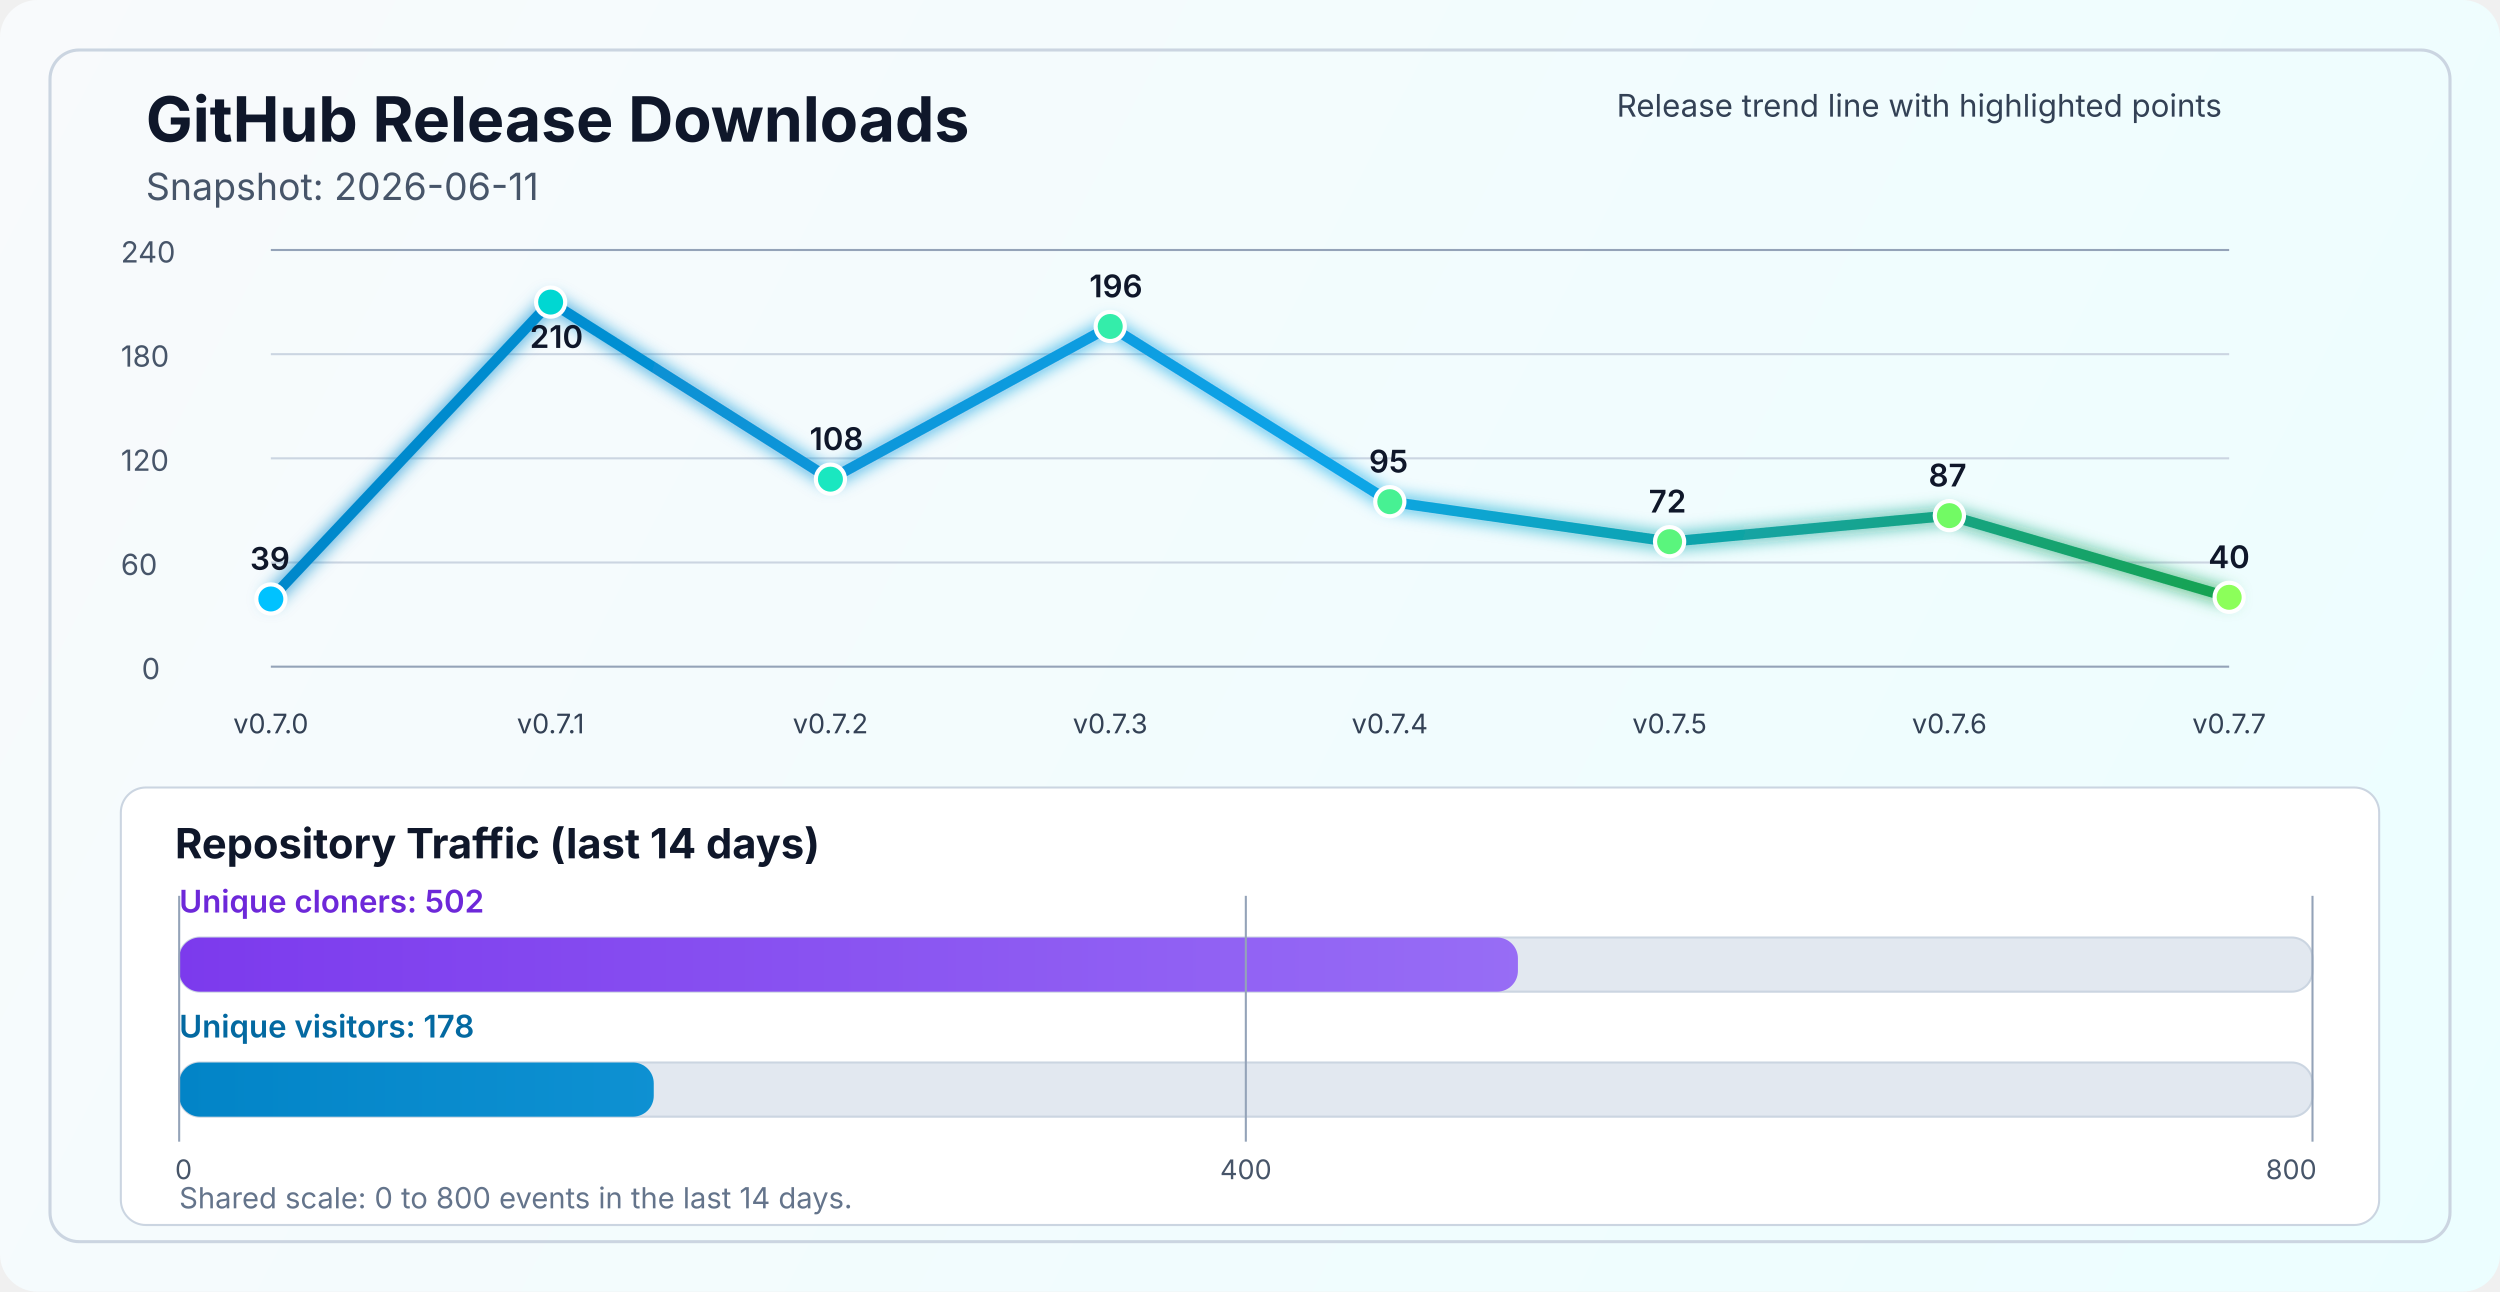
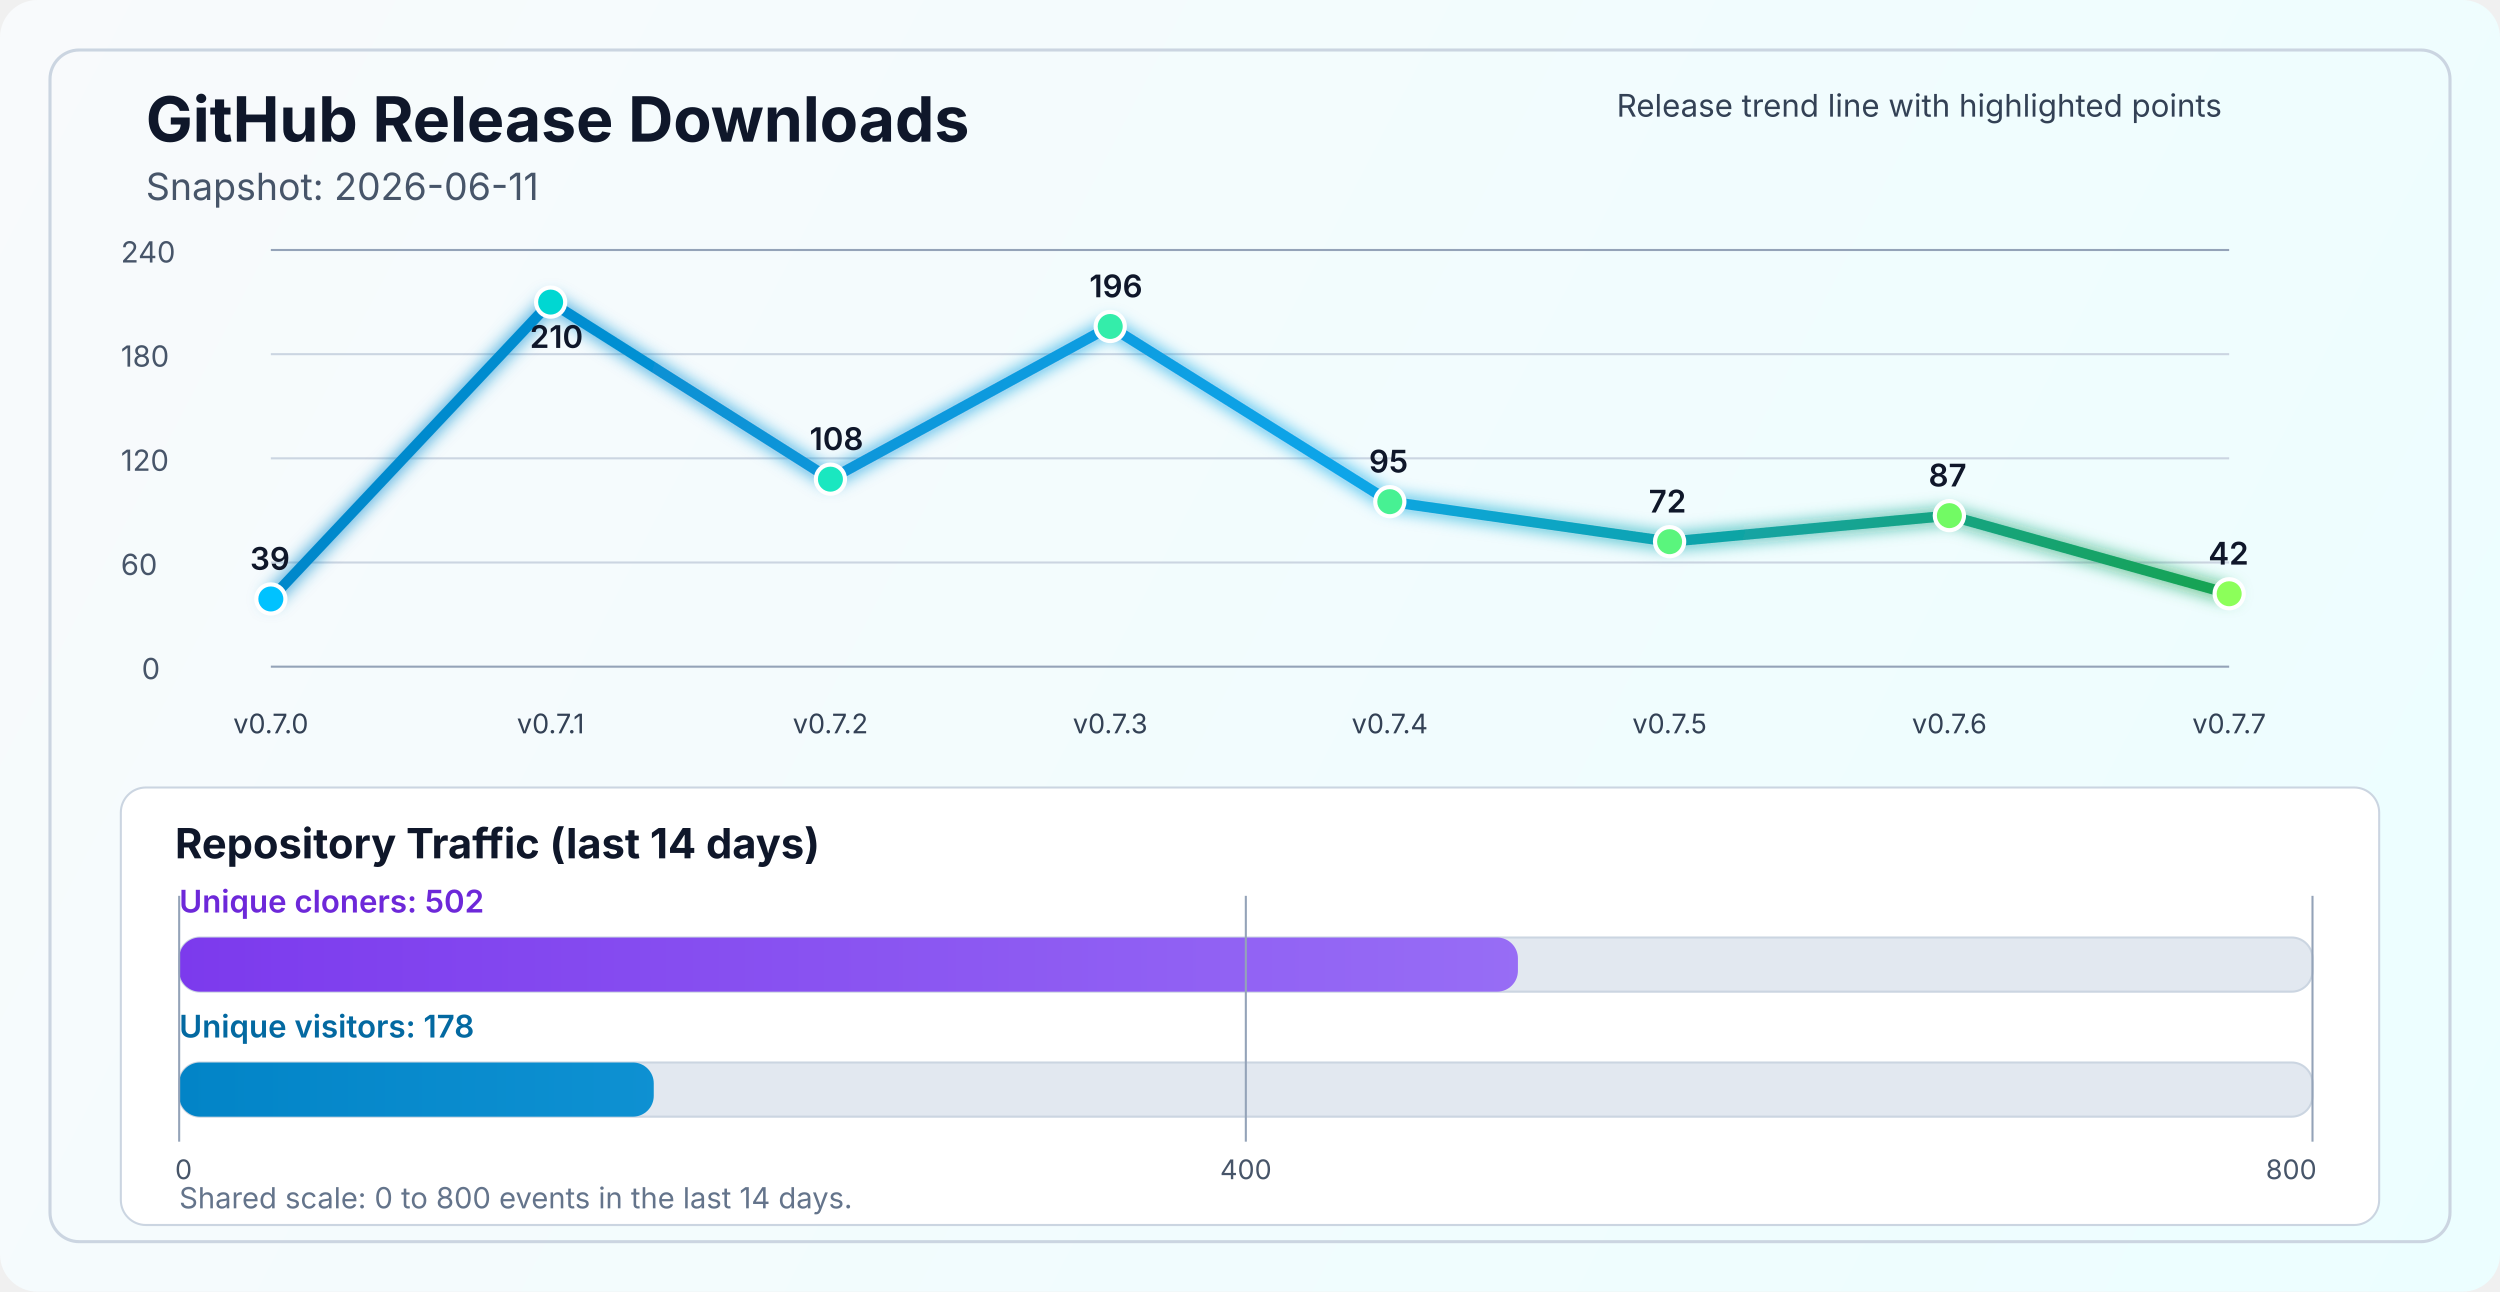
<svg xmlns="http://www.w3.org/2000/svg" width="1200" height="620" viewBox="0 0 1200 620" fill="none" role="img" aria-labelledby="title desc">
  <defs>
    <linearGradient id="bg" x1="0" y1="0" x2="1200" y2="620" gradientUnits="userSpaceOnUse">
      <stop stop-color="#F8FAFC" />
      <stop offset="1" stop-color="#ECFEFF" />
    </linearGradient>
    <linearGradient id="line" x1="130" y1="86" x2="1070" y2="340" gradientUnits="userSpaceOnUse">
      <stop stop-color="#0284C7" />
      <stop offset="0.55" stop-color="#0EA5E9" />
      <stop offset="1" stop-color="#16A34A" />
    </linearGradient>
    <linearGradient id="cloneFill" x1="86" y1="450" x2="1110" y2="450" gradientUnits="userSpaceOnUse">
      <stop stop-color="#7C3AED" />
      <stop offset="1" stop-color="#A78BFA" />
    </linearGradient>
    <linearGradient id="viewFill" x1="86" y1="482" x2="1110" y2="482" gradientUnits="userSpaceOnUse">
      <stop stop-color="#0284C7" />
      <stop offset="1" stop-color="#38BDF8" />
    </linearGradient>
    <filter id="glow" x="-50%" y="-50%" width="200%" height="200%">
      <feGaussianBlur stdDeviation="4" result="blur" />
      <feMerge>
        <feMergeNode in="blur" />
        <feMergeNode in="SourceGraphic" />
      </feMerge>
    </filter>
  </defs>
  <rect width="1200" height="620" rx="18" fill="url(#bg)" />
  <rect x="24" y="24" width="1152" height="572" rx="14" stroke="#CBD5E1" stroke-width="1.5" />
  <text x="70" y="68" fill="#0F172A" font-size="30" font-family="SF Pro Display, -apple-system, BlinkMacSystemFont, Segoe UI, sans-serif" font-weight="700">GitHub Release Downloads</text>
  <text x="70" y="96" fill="#475569" font-size="18" font-family="SF Pro Text, -apple-system, BlinkMacSystemFont, Segoe UI, sans-serif">Snapshot: 2026-06-11</text>
  <line x1="130" y1="320.0" x2="1070" y2="320.0" stroke="#94A3B8" stroke-width="1" />
  <line x1="130" y1="270.0" x2="1070" y2="270.0" stroke="#CBD5E1" stroke-width="1" />
  <line x1="130" y1="220.0" x2="1070" y2="220.0" stroke="#CBD5E1" stroke-width="1" />
  <line x1="130" y1="170.0" x2="1070" y2="170.0" stroke="#CBD5E1" stroke-width="1" />
  <line x1="130" y1="120.0" x2="1070" y2="120.0" stroke="#94A3B8" stroke-width="1" />
  <text x="68" y="326.0" fill="#475569" font-size="14" font-family="SF Pro Text, -apple-system, BlinkMacSystemFont, Segoe UI, sans-serif">0</text>
  <text x="58" y="276.0" fill="#475569" font-size="14" font-family="SF Pro Text, -apple-system, BlinkMacSystemFont, Segoe UI, sans-serif">60</text>
  <text x="58" y="226.0" fill="#475569" font-size="14" font-family="SF Pro Text, -apple-system, BlinkMacSystemFont, Segoe UI, sans-serif">120</text>
  <text x="58" y="176.0" fill="#475569" font-size="14" font-family="SF Pro Text, -apple-system, BlinkMacSystemFont, Segoe UI, sans-serif">180</text>
  <text x="58" y="126.0" fill="#475569" font-size="14" font-family="SF Pro Text, -apple-system, BlinkMacSystemFont, Segoe UI, sans-serif">240</text>
-   <polyline points="130.0,287.5 264.3,145.0 398.6,230.0 532.9,156.7 667.1,240.8 801.4,260.0 935.7,247.5 1070.0,286.7" fill="none" stroke="url(#line)" stroke-width="5" stroke-linecap="round" stroke-linejoin="round" filter="url(#glow)" />
+   <polyline points="130.0,287.5 264.3,145.0 398.6,230.0 532.9,156.7 667.1,240.8 801.4,260.0 935.7,247.5 1070.0,285.0" fill="none" stroke="url(#line)" stroke-width="5" stroke-linecap="round" stroke-linejoin="round" filter="url(#glow)" />
  <circle cx="130.0" cy="287.5" r="7" fill="#00C2FF" stroke="#FFFFFF" stroke-width="2" />
  <circle cx="264.3" cy="145.0" r="7" fill="#00D7D2" stroke="#FFFFFF" stroke-width="2" />
  <circle cx="398.6" cy="230.0" r="7" fill="#1AE7C0" stroke="#FFFFFF" stroke-width="2" />
  <circle cx="532.9" cy="156.7" r="7" fill="#34EDAA" stroke="#FFFFFF" stroke-width="2" />
  <circle cx="667.1" cy="240.8" r="7" fill="#47F193" stroke="#FFFFFF" stroke-width="2" />
  <circle cx="801.4" cy="260.0" r="7" fill="#5AF57D" stroke="#FFFFFF" stroke-width="2" />
  <circle cx="935.7" cy="247.5" r="7" fill="#72FA64" stroke="#FFFFFF" stroke-width="2" />
-   <circle cx="1070.0" cy="286.7" r="7" fill="#8CFF5A" stroke="#FFFFFF" stroke-width="2" />
+   <circle cx="1070.0" cy="285.0" r="7" fill="#8CFF5A" stroke="#FFFFFF" stroke-width="2" />
  <text x="130.0" y="352" text-anchor="middle" fill="#334155" font-size="13" font-family="SF Pro Text, -apple-system, BlinkMacSystemFont, Segoe UI, sans-serif">v0.7.0</text>
  <text x="264.3" y="352" text-anchor="middle" fill="#334155" font-size="13" font-family="SF Pro Text, -apple-system, BlinkMacSystemFont, Segoe UI, sans-serif">v0.7.1</text>
  <text x="398.6" y="352" text-anchor="middle" fill="#334155" font-size="13" font-family="SF Pro Text, -apple-system, BlinkMacSystemFont, Segoe UI, sans-serif">v0.7.2</text>
  <text x="532.9" y="352" text-anchor="middle" fill="#334155" font-size="13" font-family="SF Pro Text, -apple-system, BlinkMacSystemFont, Segoe UI, sans-serif">v0.7.3</text>
  <text x="667.1" y="352" text-anchor="middle" fill="#334155" font-size="13" font-family="SF Pro Text, -apple-system, BlinkMacSystemFont, Segoe UI, sans-serif">v0.7.4</text>
  <text x="801.4" y="352" text-anchor="middle" fill="#334155" font-size="13" font-family="SF Pro Text, -apple-system, BlinkMacSystemFont, Segoe UI, sans-serif">v0.7.5</text>
  <text x="935.7" y="352" text-anchor="middle" fill="#334155" font-size="13" font-family="SF Pro Text, -apple-system, BlinkMacSystemFont, Segoe UI, sans-serif">v0.7.6</text>
  <text x="1070.0" y="352" text-anchor="middle" fill="#334155" font-size="13" font-family="SF Pro Text, -apple-system, BlinkMacSystemFont, Segoe UI, sans-serif">v0.7.7</text>
  <text x="120.0" y="273.5" fill="#0F172A" font-size="15" font-family="SF Pro Text, -apple-system, BlinkMacSystemFont, Segoe UI, sans-serif" font-weight="600">39</text>
  <text x="254.3" y="167.0" fill="#0F172A" font-size="15" font-family="SF Pro Text, -apple-system, BlinkMacSystemFont, Segoe UI, sans-serif" font-weight="600">210</text>
  <text x="388.6" y="216.0" fill="#0F172A" font-size="15" font-family="SF Pro Text, -apple-system, BlinkMacSystemFont, Segoe UI, sans-serif" font-weight="600">108</text>
  <text x="522.9" y="142.7" fill="#0F172A" font-size="15" font-family="SF Pro Text, -apple-system, BlinkMacSystemFont, Segoe UI, sans-serif" font-weight="600">196</text>
  <text x="657.1" y="226.8" fill="#0F172A" font-size="15" font-family="SF Pro Text, -apple-system, BlinkMacSystemFont, Segoe UI, sans-serif" font-weight="600">95</text>
  <text x="791.4" y="246.0" fill="#0F172A" font-size="15" font-family="SF Pro Text, -apple-system, BlinkMacSystemFont, Segoe UI, sans-serif" font-weight="600">72</text>
  <text x="925.7" y="233.5" fill="#0F172A" font-size="15" font-family="SF Pro Text, -apple-system, BlinkMacSystemFont, Segoe UI, sans-serif" font-weight="600">87</text>
-   <text x="1060.0" y="272.7" fill="#0F172A" font-size="15" font-family="SF Pro Text, -apple-system, BlinkMacSystemFont, Segoe UI, sans-serif" font-weight="600">40</text>
+   <text x="1060.0" y="271.0" fill="#0F172A" font-size="15" font-family="SF Pro Text, -apple-system, BlinkMacSystemFont, Segoe UI, sans-serif" font-weight="600">42</text>
  <text x="776" y="56" fill="#334155" font-size="15" font-family="SF Pro Text, -apple-system, BlinkMacSystemFont, Segoe UI, sans-serif">Release trend line with highlighted points</text>
  <rect x="58" y="378" width="1084" height="210" rx="12" fill="#FFFFFF" stroke="#CBD5E1" stroke-width="1" />
  <text x="84" y="412" fill="#0F172A" font-size="20" font-family="SF Pro Text, -apple-system, BlinkMacSystemFont, Segoe UI, sans-serif" font-weight="700">Repository Traffic (last 14 days)</text>
  <text x="86" y="438" fill="#6D28D9" font-size="15" font-family="SF Pro Text, -apple-system, BlinkMacSystemFont, Segoe UI, sans-serif" font-weight="600">Unique cloners: 502</text>
  <rect x="86" y="450" width="1024" height="26" rx="10" fill="#E2E8F0" stroke="#CBD5E1" stroke-width="1" />
  <rect x="86" y="450" width="642.6" height="26" rx="10" fill="url(#cloneFill)" />
  <text x="86" y="498" fill="#0369A1" font-size="15" font-family="SF Pro Text, -apple-system, BlinkMacSystemFont, Segoe UI, sans-serif" font-weight="600">Unique visitors: 178</text>
  <rect x="86" y="510" width="1024" height="26" rx="10" fill="#E2E8F0" stroke="#CBD5E1" stroke-width="1" />
  <rect x="86" y="510" width="227.8" height="26" rx="10" fill="url(#viewFill)" />
  <line x1="86" y1="430" x2="86" y2="548" stroke="#94A3B8" stroke-width="1" />
  <line x1="598.0" y1="430" x2="598.0" y2="548" stroke="#94A3B8" stroke-width="1" />
  <line x1="1110" y1="430" x2="1110" y2="548" stroke="#94A3B8" stroke-width="1" />
  <text x="84" y="566" text-anchor="start" fill="#475569" font-size="13" font-family="SF Pro Text, -apple-system, BlinkMacSystemFont, Segoe UI, sans-serif">0</text>
  <text x="598.0" y="566" text-anchor="middle" fill="#475569" font-size="13" font-family="SF Pro Text, -apple-system, BlinkMacSystemFont, Segoe UI, sans-serif">400</text>
  <text x="1112" y="566" text-anchor="end" fill="#475569" font-size="13" font-family="SF Pro Text, -apple-system, BlinkMacSystemFont, Segoe UI, sans-serif">800</text>
  <text x="86" y="580" fill="#64748B" font-size="14" font-family="SF Pro Text, -apple-system, BlinkMacSystemFont, Segoe UI, sans-serif">Shared scale: 0 to 800 events in the last 14 days.</text>
</svg>
